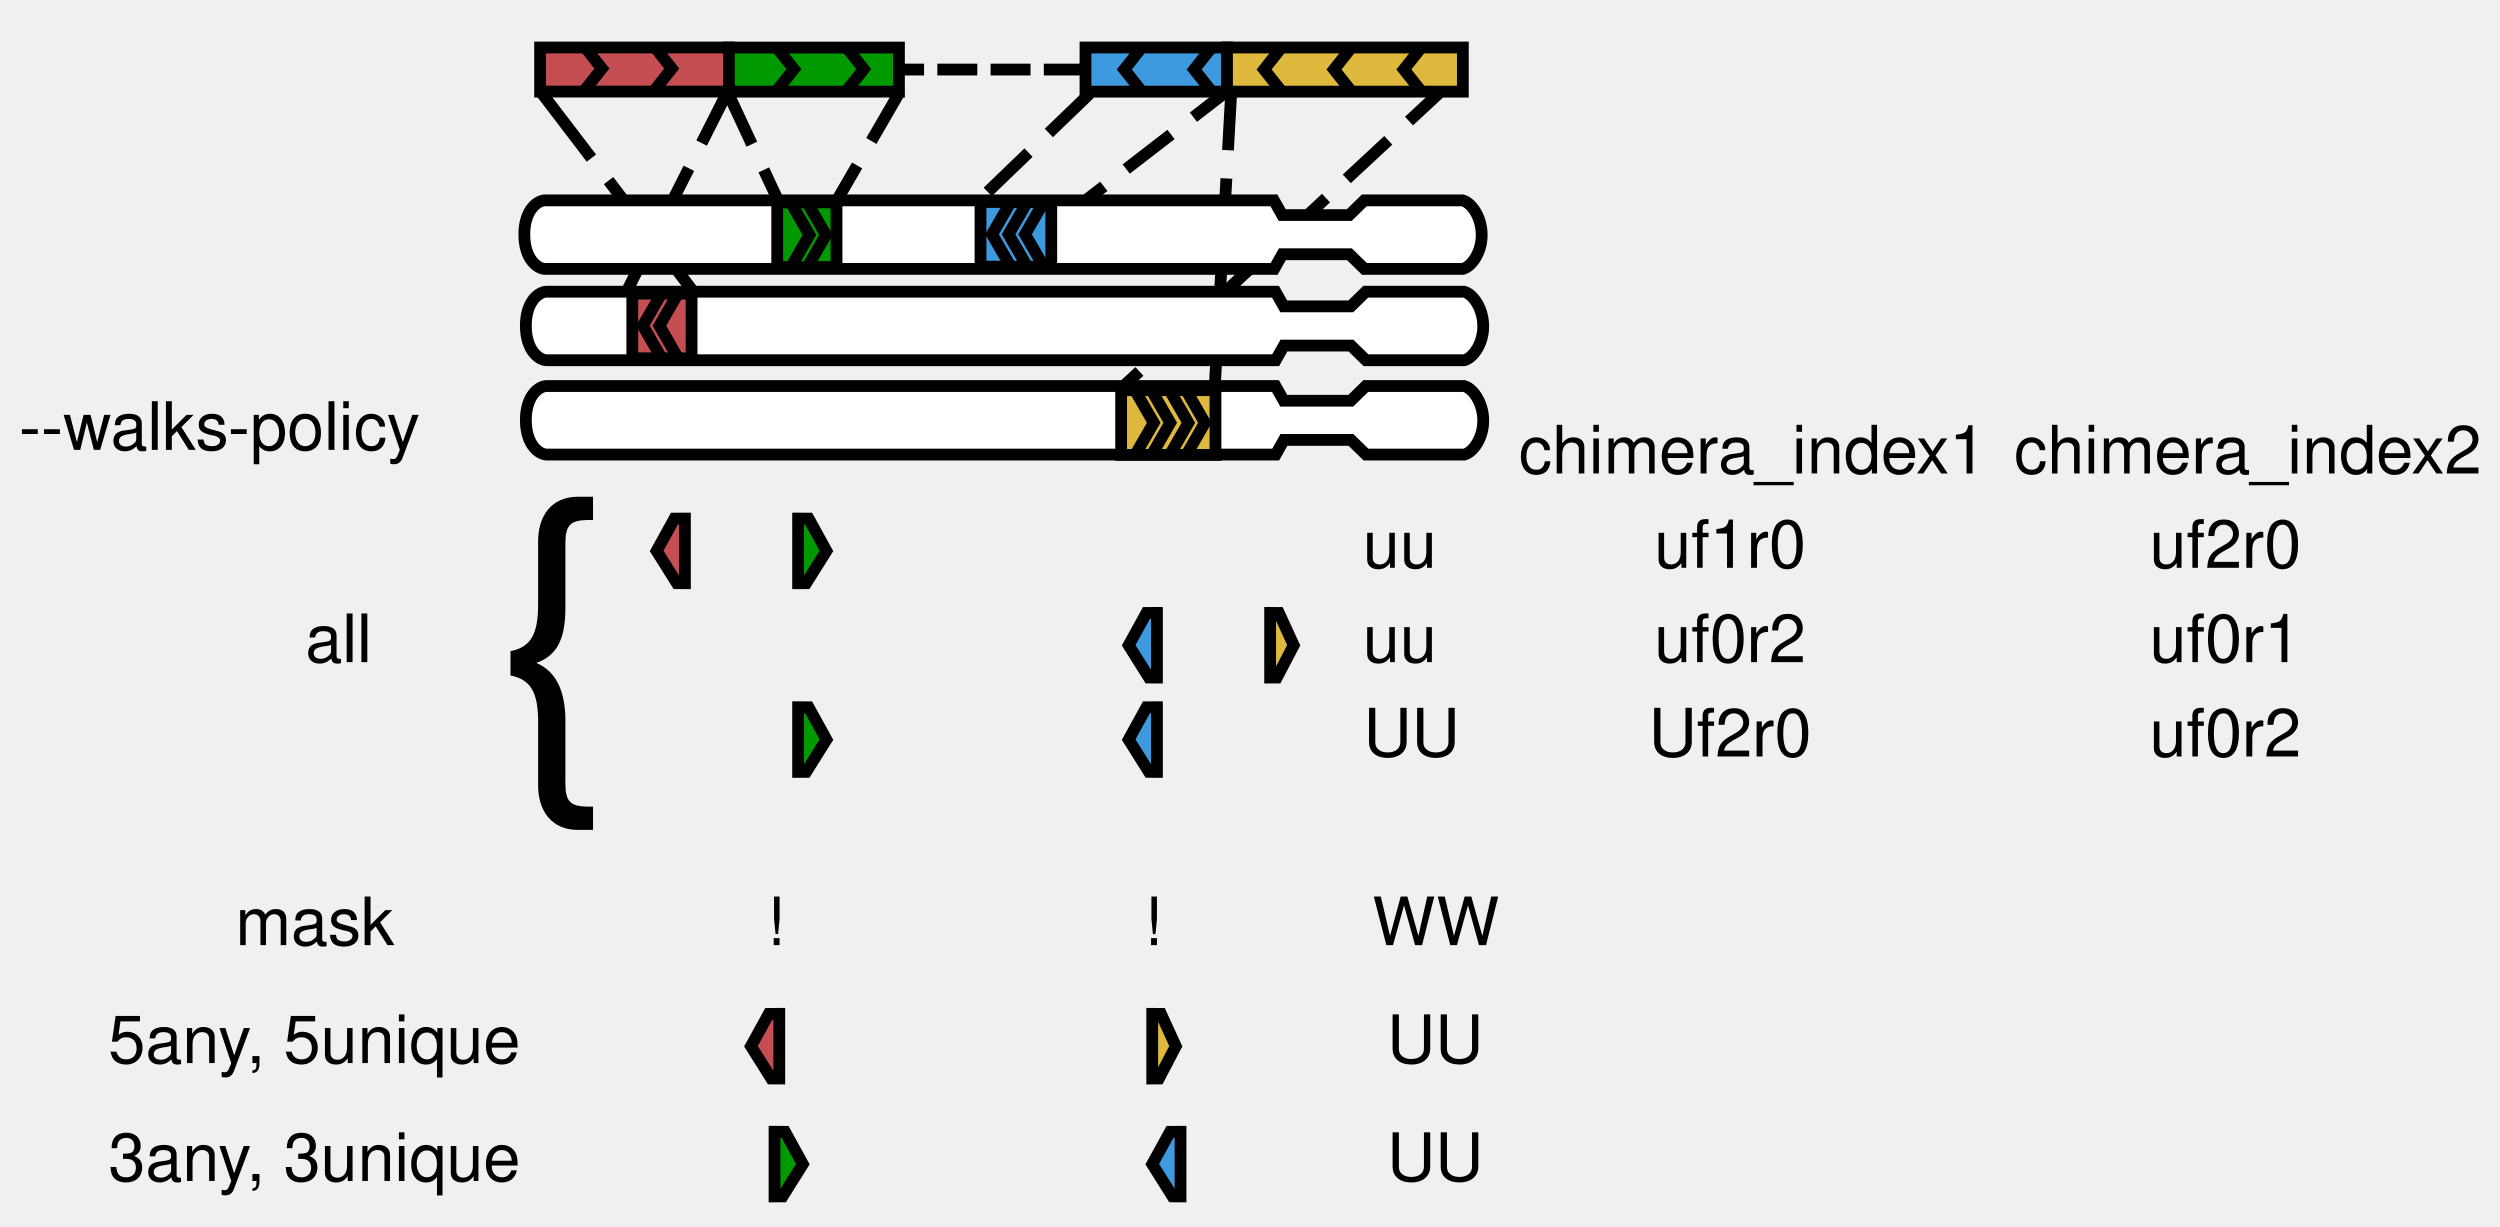
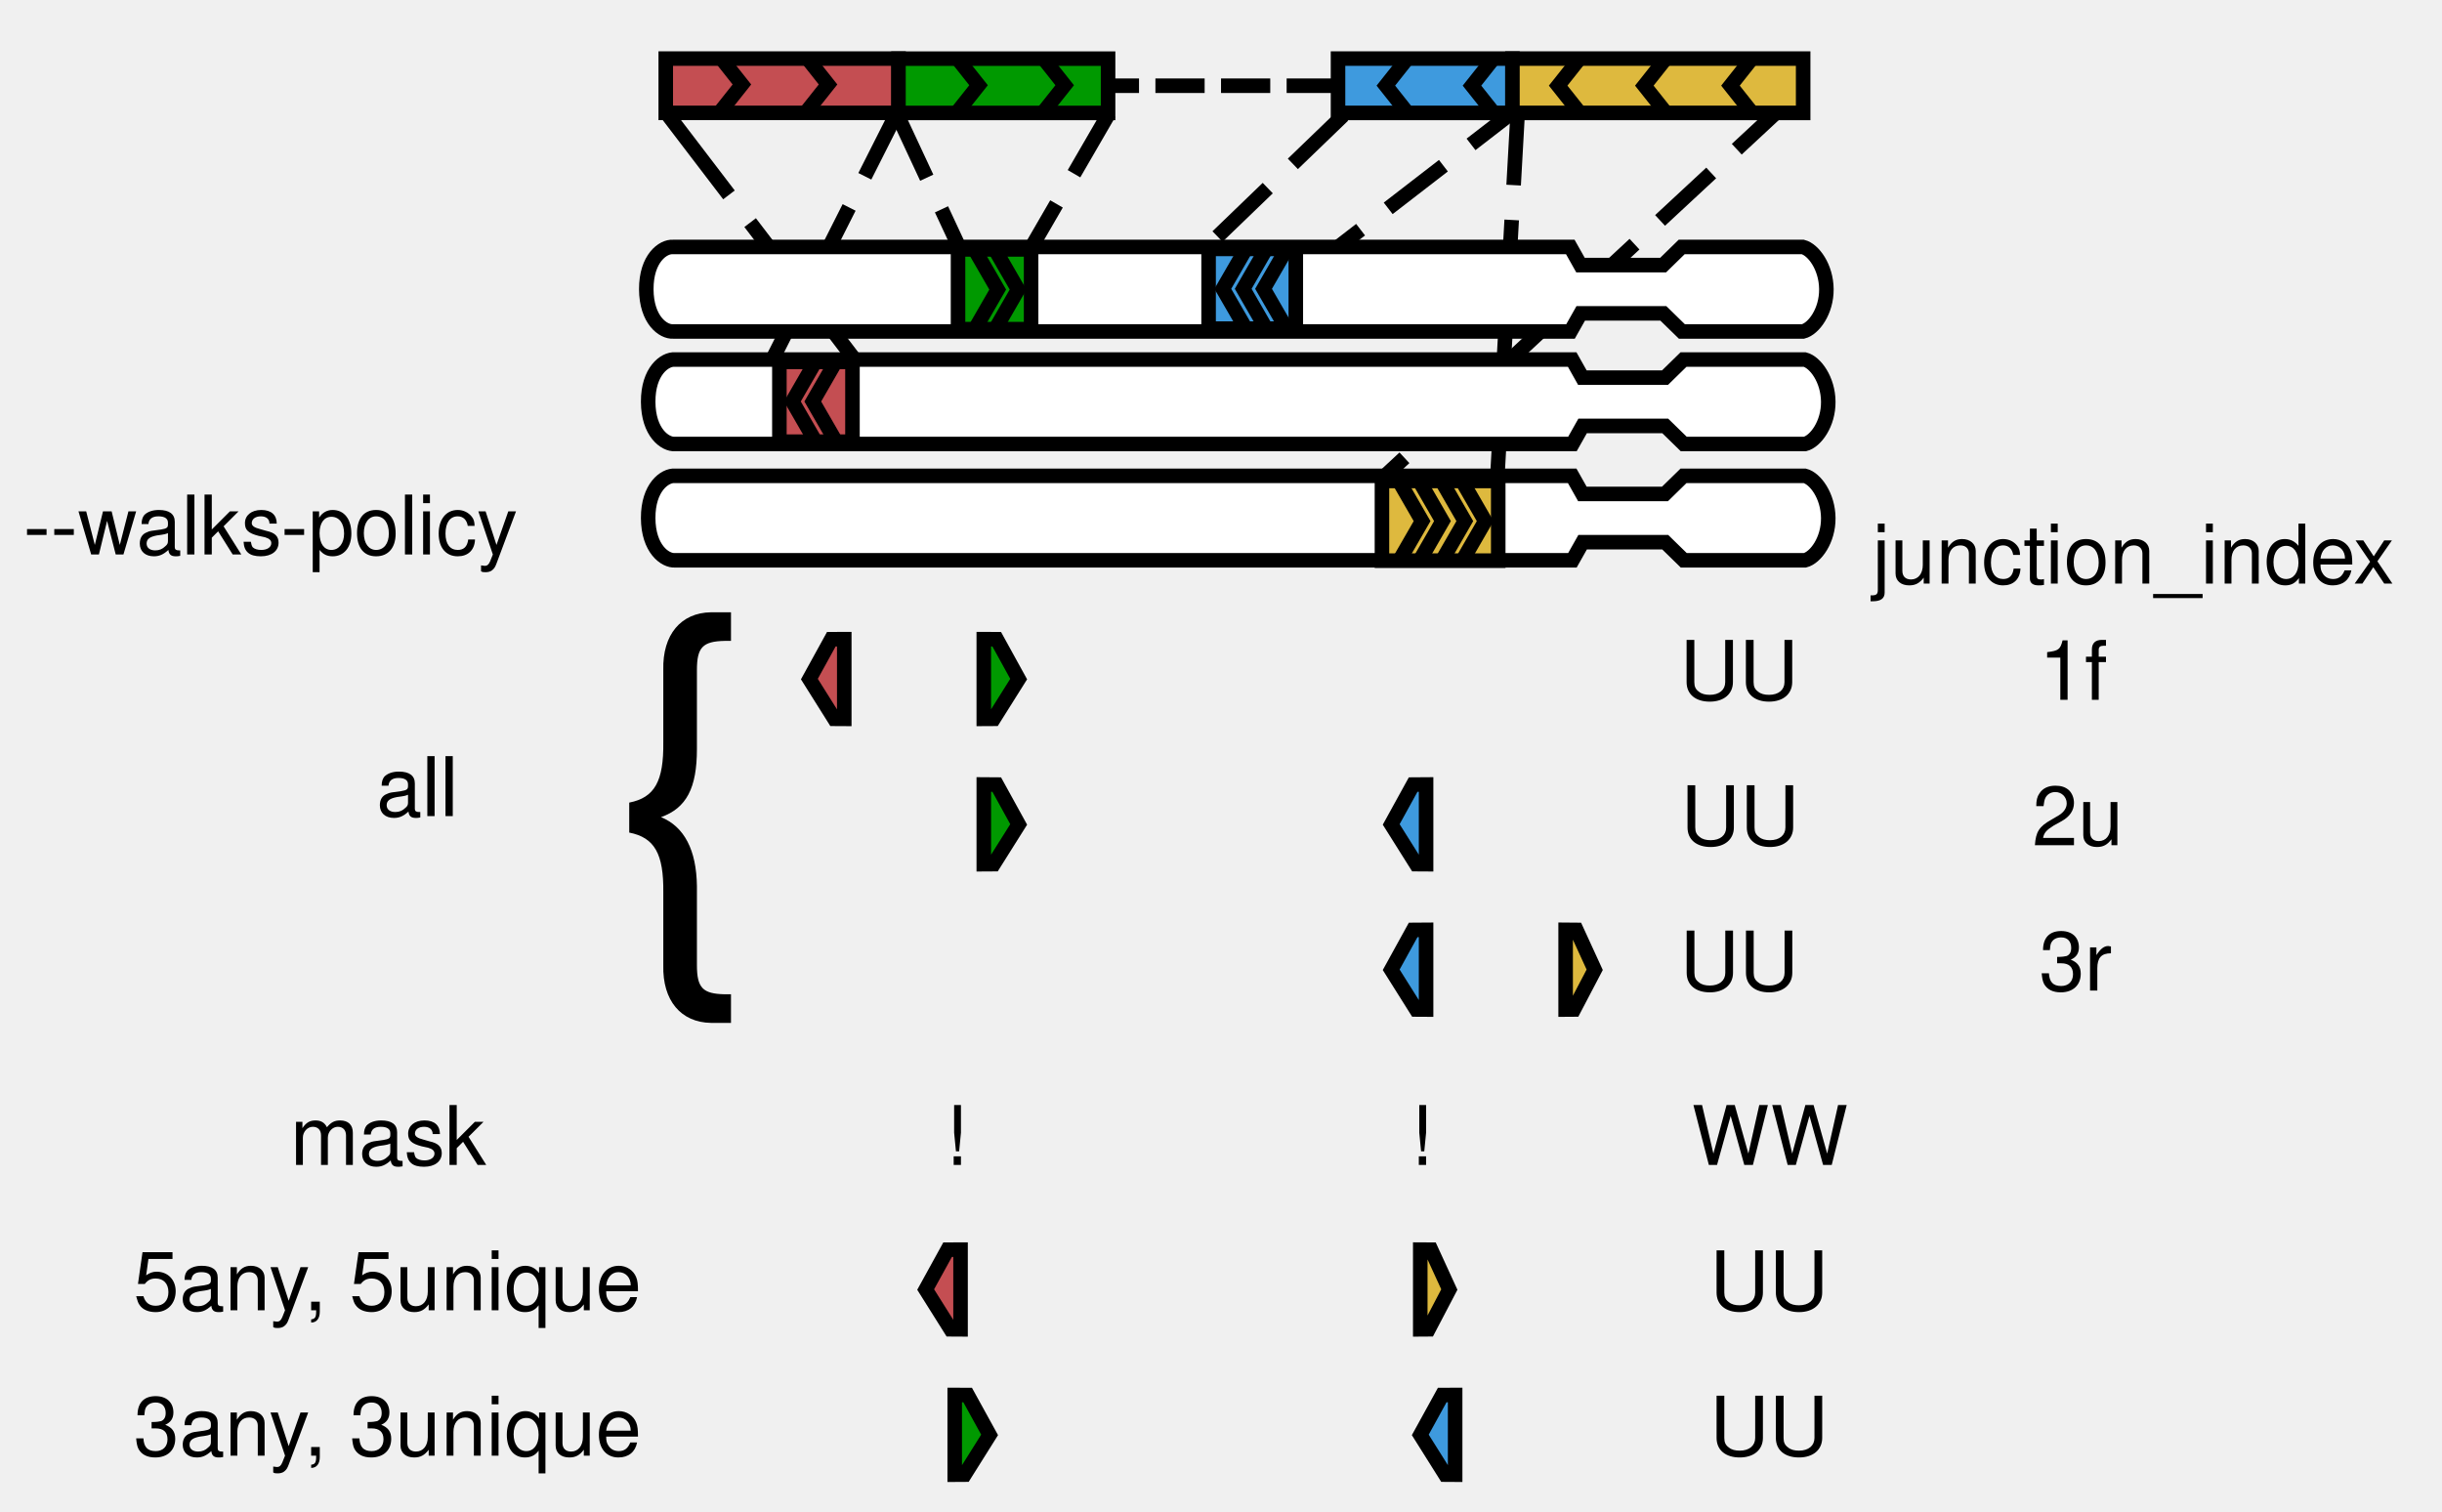
- <svg xmlns="http://www.w3.org/2000/svg" width="106px" height="52px" viewBox="0 0 106 52" version="1.1" style="background: #FFFFFF;">
+ <svg xmlns="http://www.w3.org/2000/svg" width="84px" height="52px" viewBox="0 0 84 52" version="1.1">
  <g id="Page-1" stroke="none" stroke-width="1" fill="none" fill-rule="evenodd">
    <line x1="45.951" y1="2.949" x2="38.161" y2="2.949" id="path4191-9-2-29-3" stroke="#000000" stroke-width="0.5" stroke-dasharray="1.693,0.564" />
    <line x1="22.951" y1="3.922" x2="29.5" y2="12.5" id="path5953-8-5-9-9" stroke="#000000" stroke-width="0.5" stroke-dasharray="3.5,1.2" />
    <line x1="30.83" y1="3.922" x2="26.5" y2="12.5" id="path5955-8-8-6-1" stroke="#000000" stroke-width="0.5" stroke-dasharray="2.4,1.2" />
    <line x1="46.2" y1="3.972" x2="41.587" y2="8.418" id="path5972-8-5-0-8" stroke="#000000" stroke-width="0.5" stroke-dasharray="2.4,1.2" />
    <line x1="52.5" y1="3.5" x2="45.991" y2="8.526" id="path5974-4-0-2-8" stroke="#000000" stroke-width="0.5" stroke-dasharray="2.4,1.2" />
    <line x1="52.2" y1="3.972" x2="51.5" y2="16.5" id="path5972-8-5-0-8" stroke="#000000" stroke-width="0.5" stroke-dasharray="2.4,1.2" />
    <line x1="61.5" y1="3.5" x2="47.5" y2="16.5" id="path5974-4-0-2-8" stroke="#000000" stroke-width="0.5" stroke-dasharray="2.4,1.2" />
-     <polygon id="path6063-4-20-3-7-7" stroke="#000000" stroke-width="0.5" fill="#C44E52" points="27.841 23.36 28.7 24.727 29.041 24.729 29.041 21.987 28.596 21.989" />
-     <polygon id="path6063-4-20-3-7-7" stroke="#000000" stroke-width="0.5" fill="#009900" transform="translate(34.44063, 23.35777) scale(-1, 1) translate(-34.44063, -23.35777) " points="33.841 23.36 34.7 24.727 35.041 24.729 35.041 21.987 34.596 21.989" />
-     <polygon id="path6063-4-6-2-0-6-0" stroke="#000000" stroke-width="0.5" fill="#3E9ADE" points="47.855 27.36 48.714 28.727 49.054 28.729 49.054 25.987 48.61 25.989" />
-     <polygon id="path6063-4-20-3-7-7" stroke="#000000" stroke-width="0.5" fill="#009900" transform="translate(34.44063, 31.35777) scale(-1, 1) translate(-34.44063, -31.35777) " points="33.841 31.36 34.7 32.727 35.041 32.729 35.041 29.987 34.596 29.989" />
-     <polygon id="path6063-4-6-2-0-6-0" stroke="#000000" stroke-width="0.5" fill="#3E9ADE" points="47.855 31.36 48.714 32.727 49.054 32.729 49.054 29.987 48.61 29.989" />
-     <polygon id="path6063-4-20-3-7-7" stroke="#000000" stroke-width="0.5" fill="#009900" transform="translate(33.44063, 49.35777) scale(-1, 1) translate(-33.44063, -49.35777) " points="32.841 49.36 33.7 50.727 34.041 50.729 34.041 47.987 33.596 47.989" />
-     <polygon id="path6063-4-6-2-0-6-0" stroke="#000000" stroke-width="0.5" fill="#3E9ADE" points="48.855 49.36 49.714 50.727 50.054 50.729 50.054 47.987 49.61 47.989" />
-     <polygon id="path6063-4-6-2-0-6-0" stroke="#000000" stroke-width="0.5" fill="#DEB93E" transform="translate(54.35458, 27.35777) scale(-1, 1) translate(-54.35458, -27.35777) " points="53.855 27.36 54.571 28.727 54.855 28.729 54.855 25.987 54.484 25.989" />
-     <polygon id="path6063-4-20-3-7-7" stroke="#000000" stroke-width="0.5" fill="#C44E52" points="31.841 44.36 32.7 45.727 33.041 45.729 33.041 42.987 32.596 42.989" />
-     <polygon id="path6063-4-6-2-0-6-0" stroke="#000000" stroke-width="0.5" fill="#DEB93E" transform="translate(49.35458, 44.35777) scale(-1, 1) translate(-49.35458, -44.35777) " points="48.855 44.36 49.571 45.727 49.855 45.729 49.855 42.987 49.484 42.989" />
+     <polygon id="path6063-4-20-3-7-7" stroke="#000000" stroke-width="0.5" fill="#C44E52" fill-rule="nonzero" points="27.841 23.36 28.7 24.727 29.041 24.729 29.041 21.987 28.596 21.989" />
+     <polygon id="path6063-4-20-3-7-7" stroke="#000000" stroke-width="0.5" fill="#009900" fill-rule="nonzero" transform="translate(34.44063, 23.35777) scale(-1, 1) translate(-34.44063, -23.35777) " points="33.841 23.36 34.7 24.727 35.041 24.729 35.041 21.987 34.596 21.989" />
+     <g id="Group" transform="translate(47.85458, 31.07447)" fill-rule="nonzero">
+       <polygon id="path6063-4-6-2-0-6-0" stroke="#000000" stroke-width="0.5" fill="#3E9ADE" points="0 2.286 0.859 3.652 1.2 3.654 1.2 0.912 0.755 0.915" />
+       <polygon id="path6063-4-6-2-0-6-0" stroke="#000000" stroke-width="0.5" fill="#DEB93E" transform="translate(6.499999, 2.283306) scale(-1, 1) translate(-6.499999, -2.283306) " points="6 2.286 6.716 3.652 7 3.654 7 0.912 6.629 0.915" />
+       <text id="3r" fill="#000000" font-family="Helvetica" font-size="2.822" font-weight="normal">
+         <tspan x="22.281" y="3">3r</tspan>
+       </text>
+       <text id="UU" fill="#000000" font-family="Helvetica" font-size="2.822" font-weight="normal">
+         <tspan x="9.928" y="3">UU</tspan>
+       </text>
+     </g>
+     <g id="Group-2" transform="translate(33.84072, 26.07447)" fill-rule="nonzero">
+       <polygon id="path6063-4-20-3-7-7" stroke="#000000" stroke-width="0.5" fill="#009900" transform="translate(0.599907, 2.283306) scale(-1, 1) translate(-0.599907, -2.283306) " points="-3.55271368e-15 2.286 0.859 3.652 1.2 3.654 1.2 0.912 0.755 0.915" />
+       <polygon id="path6063-4-6-2-0-6-0" stroke="#000000" stroke-width="0.5" fill="#3E9ADE" points="14.014 2.286 14.873 3.652 15.214 3.654 15.214 0.912 14.769 0.915" />
+       <text id="2u" fill="#000000" font-family="Helvetica" font-size="2.822" font-weight="normal">
+         <tspan x="36.061" y="3">2u</tspan>
+       </text>
+       <text id="UU" fill="#000000" font-family="Helvetica" font-size="2.822" font-weight="normal">
+         <tspan x="23.973" y="3">UU</tspan>
+       </text>
+     </g>
+     <polygon id="path6063-4-20-3-7-7" stroke="#000000" stroke-width="0.5" fill="#009900" fill-rule="nonzero" transform="translate(33.44063, 49.35777) scale(-1, 1) translate(-33.44063, -49.35777) " points="32.841 49.36 33.7 50.727 34.041 50.729 34.041 47.987 33.596 47.989" />
+     <polygon id="path6063-4-6-2-0-6-0" stroke="#000000" stroke-width="0.5" fill="#3E9ADE" fill-rule="nonzero" points="48.855 49.36 49.714 50.727 50.054 50.729 50.054 47.987 49.61 47.989" />
+     <polygon id="path6063-4-20-3-7-7" stroke="#000000" stroke-width="0.5" fill="#C44E52" fill-rule="nonzero" points="31.841 44.36 32.7 45.727 33.041 45.729 33.041 42.987 32.596 42.989" />
+     <polygon id="path6063-4-6-2-0-6-0" stroke="#000000" stroke-width="0.5" fill="#DEB93E" fill-rule="nonzero" transform="translate(49.35458, 44.35777) scale(-1, 1) translate(-49.35458, -44.35777) " points="48.855 44.36 49.571 45.727 49.855 45.729 49.855 42.987 49.484 42.989" />
    <g id="g7455-1-7-1-5" transform="translate(22.86559, 1.844539)" stroke="#000000" stroke-width="0.5">
      <rect id="rect4138-6-7-7-3-2" fill="#C44E52" fill-rule="nonzero" stroke-linecap="round" x="0.035" y="0.17" width="8.009" height="1.869" />
-       <g id="g6125-3-5-76-2-7" transform="translate(1.856594, 0.095396)">
-         <polyline id="path6063-8-1-9-1-9" points="0.042 0.013 0.798 0.966 0.033 1.929" />
-         <polyline id="path6063-9-3-74-1-5-1" points="3.005 0.013 3.761 0.966 2.996 1.929" />
+       <g id="g6125-3-5-76-2-7" transform="translate(0.856594, 0.095396)">
+         <polyline id="path6063-8-1-9-1-9" points="1.042 0.013 1.798 0.966 1.033 1.929" />
+         <polyline id="path6063-9-3-74-1-5-1" points="4.005 0.013 4.761 0.966 3.996 1.929" />
      </g>
      <rect id="rect4138-6-7-7-2-9-9" fill="#009900" fill-rule="nonzero" stroke-linecap="round" x="8.04" y="0.172" width="7.21" height="1.869" />
-       <g id="g6125-3-5-76-1-9-6" transform="translate(9.996378, 0.121586)">
-         <polyline id="path6063-8-1-9-7-1-3" points="0.042 0.013 0.798 0.966 0.033 1.929" />
-         <polyline id="path6063-9-3-74-1-7-4-6" points="3.005 0.013 3.761 0.966 2.996 1.929" />
+       <g id="g6125-3-5-76-1-9-6" transform="translate(8.996378, 0.121586)">
+         <polyline id="path6063-8-1-9-7-1-3" points="1.042 0.013 1.798 0.966 1.033 1.929" />
+         <polyline id="path6063-9-3-74-1-7-4-6" points="4.005 0.013 4.761 0.966 3.996 1.929" />
      </g>
    </g>
    <rect id="rect4138-7-1-8-1-4" stroke="#000000" stroke-width="0.5" fill="#3E9ADE" fill-rule="nonzero" stroke-linecap="round" x="46.025" y="2.015" width="6" height="1.869" />
    <rect id="rect4138-7-1-8-1-4" stroke="#000000" stroke-width="0.5" fill="#DEB93E" fill-rule="nonzero" stroke-linecap="round" x="52.025" y="2.015" width="10" height="1.869" />
-     <g id="g6125-3-4-7-8-07-6" transform="translate(53.82237, 2.979621) scale(-1, 1) translate(-53.82237, -2.979621) translate(47.32237, 1.979621)" stroke="#000000" stroke-width="0.5">
-       <polyline id="path6063-8-7-0-0-5-6" points="0.042 0.013 0.798 0.966 0.033 1.929" />
-       <polyline id="path6063-9-3-6-4-3-8-7" points="3.005 0.013 3.761 0.966 2.996 1.929" />
-       <polyline id="path6063-9-9-3-8-0-70-7-2" points="5.969 0.013 6.725 0.966 5.96 1.929" />
-       <polyline id="path6063-9-9-1-3-9-8-6-0-7" points="8.933 0.013 9.689 0.966 8.924 1.929" />
-       <polyline id="path6063-9-9-1-4-80-0-5-9-48-4" points="11.896 0.013 12.652 0.966 11.888 1.929" />
+     <g id="g6125-3-4-7-8-07-6" transform="translate(54.32237, 2.979621) scale(-1, 1) translate(-54.32237, -2.979621) translate(47.32237, 1.979621)" stroke="#000000" stroke-width="0.5">
+       <polyline id="path6063-8-7-0-0-5-6" points="1.042 0.013 1.798 0.966 1.033 1.929" />
+       <polyline id="path6063-9-3-6-4-3-8-7" points="4.005 0.013 4.761 0.966 3.996 1.929" />
+       <polyline id="path6063-9-9-3-8-0-70-7-2" points="6.969 0.013 7.725 0.966 6.96 1.929" />
+       <polyline id="path6063-9-9-1-3-9-8-6-0-7" points="9.933 0.013 10.689 0.966 9.924 1.929" />
+       <polyline id="path6063-9-9-1-4-80-0-5-9-48-4" points="12.896 0.013 13.652 0.966 12.888 1.929" />
    </g>
-     <path d="M23.146,8.496 C22.81,8.473 22.228,8.886 22.231,9.949 C22.235,11.013 22.817,11.425 23.154,11.402 L54.023,11.402 L54.374,10.78 L57.216,10.78 L57.853,11.402 L62.023,11.402 C62.388,11.309 62.831,10.708 62.824,9.946 C62.817,9.184 62.378,8.589 62.015,8.496 L57.846,8.496 L57.209,9.119 L54.366,9.119 L54.015,8.496 L23.146,8.496 Z" id="path5671-5-9-0-1" stroke="#000000" stroke-width="0.5" fill="#FFFFFF" />
-     <path d="M23.211,12.368 C22.874,12.345 22.292,12.758 22.296,13.822 C22.3,14.885 22.882,15.297 23.219,15.274 L54.088,15.274 L54.439,14.652 L57.281,14.652 L57.918,15.274 L62.087,15.274 C62.453,15.181 62.896,14.58 62.889,13.818 C62.882,13.057 62.443,12.461 62.08,12.368 L57.91,12.368 L57.273,12.991 L54.431,12.991 L54.08,12.368 L23.211,12.368 Z" id="path5671-5-9-9-4-0" stroke="#000000" stroke-width="0.5" fill="#FFFFFF" />
-     <path d="M23.211,16.368 C22.874,16.345 22.292,16.758 22.296,17.822 C22.3,18.885 22.882,19.297 23.219,19.274 L54.088,19.274 L54.439,18.652 L57.281,18.652 L57.918,19.274 L62.087,19.274 C62.453,19.181 62.896,18.58 62.889,17.818 C62.882,17.057 62.443,16.461 62.08,16.368 L57.91,16.368 L57.273,16.991 L54.431,16.991 L54.08,16.368 L23.211,16.368 Z" id="path5671-5-9-9-4-0" stroke="#000000" stroke-width="0.5" fill="#FFFFFF" />
+     <path d="M23.146,8.496 C22.81,8.473 22.228,8.886 22.231,9.949 C22.235,11.013 22.817,11.425 23.154,11.402 L54.023,11.402 L54.374,10.78 L57.216,10.78 L57.853,11.402 L62.023,11.402 C62.388,11.309 62.831,10.708 62.824,9.946 C62.817,9.184 62.378,8.589 62.015,8.496 L57.846,8.496 L57.209,9.119 L54.366,9.119 L54.015,8.496 L23.146,8.496 Z" id="path5671-5-9-0-1" stroke="#000000" stroke-width="0.5" fill="#FFFFFF" fill-rule="nonzero" />
+     <path d="M23.211,12.368 C22.874,12.345 22.292,12.758 22.296,13.822 C22.3,14.885 22.882,15.297 23.219,15.274 L54.088,15.274 L54.439,14.652 L57.281,14.652 L57.918,15.274 L62.087,15.274 C62.453,15.181 62.896,14.58 62.889,13.818 C62.882,13.057 62.443,12.461 62.08,12.368 L57.91,12.368 L57.273,12.991 L54.431,12.991 L54.08,12.368 L23.211,12.368 Z" id="path5671-5-9-9-4-0" stroke="#000000" stroke-width="0.5" fill="#FFFFFF" fill-rule="nonzero" />
+     <path d="M23.211,16.368 C22.874,16.345 22.292,16.758 22.296,17.822 C22.3,18.885 22.882,19.297 23.219,19.274 L54.088,19.274 L54.439,18.652 L57.281,18.652 L57.918,19.274 L62.087,19.274 C62.453,19.181 62.896,18.58 62.889,17.818 C62.882,17.057 62.443,16.461 62.08,16.368 L57.91,16.368 L57.273,16.991 L54.431,16.991 L54.08,16.368 L23.211,16.368 Z" id="path5671-5-9-9-4-0" stroke="#000000" stroke-width="0.5" fill="#FFFFFF" fill-rule="nonzero" />
    <g id="g7464-3-6-2-0" transform="translate(43.1463, 10.33565) scale(-1, 1) translate(-43.1463, -10.33565) translate(41.1463, 8.33565)" stroke="#000000" stroke-width="0.5">
      <rect id="rect4138-6-1-7-0-9-6" fill="#3E9ADE" fill-rule="nonzero" stroke-linecap="round" x="0.573" y="0.227" width="3" height="2.742" />
      <g id="g6125-1-83-6-4" transform="translate(0.489609, 0.282222)">
        <polyline id="path6063-9-9-0-21-4-7" points="0.442 0.018 1.193 1.318 0.433 2.633" />
        <polyline id="path6063-9-9-1-9-0-22-3" points="1.143 0.018 1.893 1.318 1.134 2.633" />
        <polyline id="path6063-9-9-1-4-7-5-2-4" points="1.843 0.018 2.594 1.318 1.834 2.633" />
      </g>
    </g>
    <g id="g7473-9-8-0-7" transform="translate(27.98621, 14.18698) scale(-1, 1) translate(-27.98621, -14.18698) translate(26.48621, 12.18698)" stroke="#000000" stroke-width="0.5">
      <rect id="rect4138-6-1-5-9-5-5-2" fill="#C44E52" fill-rule="nonzero" stroke-linecap="round" x="0.163" y="0.264" width="2.514" height="2.742" />
      <g id="g6125-9-3-5-52-1" transform="translate(0.611099, 0.3063)">
        <polyline id="path6063-9-9-1-5-1-8-9-7" points="0.167 0.018 0.917 1.318 0.158 2.633" />
        <polyline id="path6063-9-9-1-4-8-2-2-02-9" points="0.868 0.018 1.618 1.318 0.859 2.633" />
      </g>
    </g>
    <g id="g7473-9-8-8-8-5" transform="translate(49.35834, 17.55062) scale(-1, 1) rotate(-180) translate(-49.35834, -17.55062) translate(46.85834, 15.55062)" stroke="#000000" stroke-width="0.5">
      <rect id="rect4138-6-1-5-9-5-7-3-68" fill="#DEB93E" fill-rule="nonzero" stroke-linecap="round" x="0.678" y="0.264" width="4" height="2.742" />
      <g id="g6125-9-3-5-5-8-9" transform="translate(2.611099, 0.3063)">
        <polyline id="path6063-9-9-1-5-1-8-2-0-5" points="0.167 0.018 0.917 1.318 0.158 2.633" />
        <polyline id="path6063-9-9-1-4-8-2-2-4-4-5" points="0.868 0.018 1.618 1.318 0.859 2.633" />
      </g>
      <g id="g6125-9-3-5-5-8-9" transform="translate(1.141655, 0.3063)">
        <polyline id="path6063-9-9-1-5-1-8-2-0-5" points="0.167 0.018 0.917 1.318 0.158 2.633" />
        <polyline id="path6063-9-9-1-4-8-2-2-4-4-5" points="0.868 0.018 1.618 1.318 0.859 2.633" />
      </g>
    </g>
    <g id="g7473-9-8-8-8-5-2" transform="translate(34.2911, 9.585699) scale(-1, 1) rotate(-180) translate(-34.2911, -9.585699) translate(32.7911, 7.585699)" stroke="#000000" stroke-width="0.5">
      <rect id="rect4138-6-1-5-9-5-7-3-68-1" fill="#009900" fill-rule="nonzero" stroke-linecap="round" x="0.163" y="0.264" width="2.514" height="2.742" />
      <g id="g6125-9-3-5-5-8-9-5" transform="translate(0.611099, 0.3063)">
        <polyline id="path6063-9-9-1-5-1-8-2-0-5-9" points="0.167 0.018 0.917 1.318 0.158 2.633" />
        <polyline id="path6063-9-9-1-4-8-2-2-4-4-5-9" points="0.868 0.018 1.618 1.318 0.859 2.633" />
      </g>
    </g>
    <line x1="30.864" y1="3.938" x2="32.928" y2="8.364" id="path5953-8-5-8-56-2-1" stroke="#000000" stroke-width="0.5" stroke-dasharray="2.4,1.2" />
    <line x1="38.147" y1="3.9" x2="35.474" y2="8.513" id="path5953-8-5-8-56-2-1-6" stroke="#000000" stroke-width="0.5" stroke-dasharray="2.4,1.2" />
-     <text id="uu" fill="#000000" fill-rule="nonzero" font-family="Helvetica" font-size="2.822" font-weight="normal">
-       <tspan x="57.782" y="24.074">uu</tspan>
+     <text id="UU" fill="#000000" fill-rule="nonzero" font-family="Helvetica" font-size="2.822" font-weight="normal">
+       <tspan x="57.782" y="24.074">UU</tspan>
    </text>
    <text id="all" fill="#000000" fill-rule="nonzero" font-family="Helvetica" font-size="2.822" font-weight="normal">
      <tspan x="12.94" y="28.074">all</tspan>
    </text>
    <text id="mask" fill="#000000" fill-rule="nonzero" font-family="Helvetica" font-size="2.822" font-weight="normal">
      <tspan x="9.98" y="40.074">mask</tspan>
    </text>
    <text id="5any,-5unique" fill="#000000" fill-rule="nonzero" font-family="Helvetica" font-size="2.822" font-weight="normal">
      <tspan x="4.59" y="45.074">5any, 5unique</tspan>
    </text>
    <text id="--walks-policy" fill="#000000" fill-rule="nonzero" font-family="Helvetica" font-size="2.822" font-weight="normal">
      <tspan x="0.806" y="19.074">--walks-policy</tspan>
    </text>
-     <text id="chimera_index1" fill="#000000" fill-rule="nonzero" font-family="Helvetica" font-size="2.822" font-weight="normal">
-       <tspan x="64.39" y="20.074">chimera_index1</tspan>
+     <text id="junction_index" fill="#000000" fill-rule="nonzero" font-family="Helvetica" font-size="2.822" font-weight="normal">
+       <tspan x="64.39" y="20.074">junction_index</tspan>
    </text>
-     <text id="chimera_index2" fill="#000000" fill-rule="nonzero" font-family="Helvetica" font-size="2.822" font-weight="normal">
-       <tspan x="85.39" y="20.074">chimera_index2</tspan>
-     </text>
-     <text id="uf1r0" fill="#000000" fill-rule="nonzero" font-family="Helvetica" font-size="2.822" font-weight="normal">
-       <tspan x="70.136" y="24.074">uf1r0</tspan>
-     </text>
-     <text id="uf2r0" fill="#000000" fill-rule="nonzero" font-family="Helvetica" font-size="2.822" font-weight="normal">
-       <tspan x="91.136" y="24.074">uf2r0</tspan>
-     </text>
-     <text id="uf0r2" fill="#000000" fill-rule="nonzero" font-family="Helvetica" font-size="2.822" font-weight="normal">
-       <tspan x="70.136" y="28.074">uf0r2</tspan>
-     </text>
-     <text id="uf0r1" fill="#000000" fill-rule="nonzero" font-family="Helvetica" font-size="2.822" font-weight="normal">
-       <tspan x="91.136" y="28.074">uf0r1</tspan>
-     </text>
-     <text id="Uf2r0" fill="#000000" fill-rule="nonzero" font-family="Helvetica" font-size="2.822" font-weight="normal">
-       <tspan x="69.901" y="32.074">Uf2r0</tspan>
-     </text>
-     <text id="uf0r2" fill="#000000" fill-rule="nonzero" font-family="Helvetica" font-size="2.822" font-weight="normal">
-       <tspan x="91.136" y="32.074">uf0r2</tspan>
-     </text>
-     <text id="uu" fill="#000000" fill-rule="nonzero" font-family="Helvetica" font-size="2.822" font-weight="normal">
-       <tspan x="57.782" y="28.074">uu</tspan>
-     </text>
-     <text id="UU" fill="#000000" fill-rule="nonzero" font-family="Helvetica" font-size="2.822" font-weight="normal">
-       <tspan x="57.814" y="32.074">UU</tspan>
+     <text id="1f" fill="#000000" fill-rule="nonzero" font-family="Helvetica" font-size="2.822" font-weight="normal">
+       <tspan x="70.136" y="24.074">1f</tspan>
    </text>
    <text id="UU" fill="#000000" fill-rule="nonzero" font-family="Helvetica" font-size="2.822" font-weight="normal">
      <tspan x="58.814" y="45.074">UU</tspan>
    </text>
    <text id="3any,-3unique" fill="#000000" fill-rule="nonzero" font-family="Helvetica" font-size="2.822" font-weight="normal">
      <tspan x="4.59" y="50.074">3any, 3unique</tspan>
    </text>
    <text id="UU" fill="#000000" fill-rule="nonzero" font-family="Helvetica" font-size="2.822" font-weight="normal">
      <tspan x="58.814" y="50.074">UU</tspan>
    </text>
    <text id="WW" fill="#000000" fill-rule="nonzero" font-family="Helvetica" font-size="2.822" font-weight="normal">
      <tspan x="58.188" y="40.074">WW</tspan>
    </text>
    <text id="!" fill="#000000" fill-rule="nonzero" font-family="Helvetica" font-size="2.822" font-weight="normal">
      <tspan x="32.46" y="40.074">!</tspan>
    </text>
    <text id="!" fill="#000000" fill-rule="nonzero" font-family="Helvetica" font-size="2.822" font-weight="normal">
      <tspan x="48.46" y="40.074">!</tspan>
    </text>
-     <text id="{" font-family="Helvetica-Light, Helvetica" font-size="15" font-weight="300" fill="#000000">
+     <text id="{" fill="#000000" fill-rule="nonzero" font-family="Helvetica-Light, Helvetica" font-size="15" font-weight="300">
      <tspan x="21.003" y="32">{</tspan>
    </text>
  </g>
</svg>
